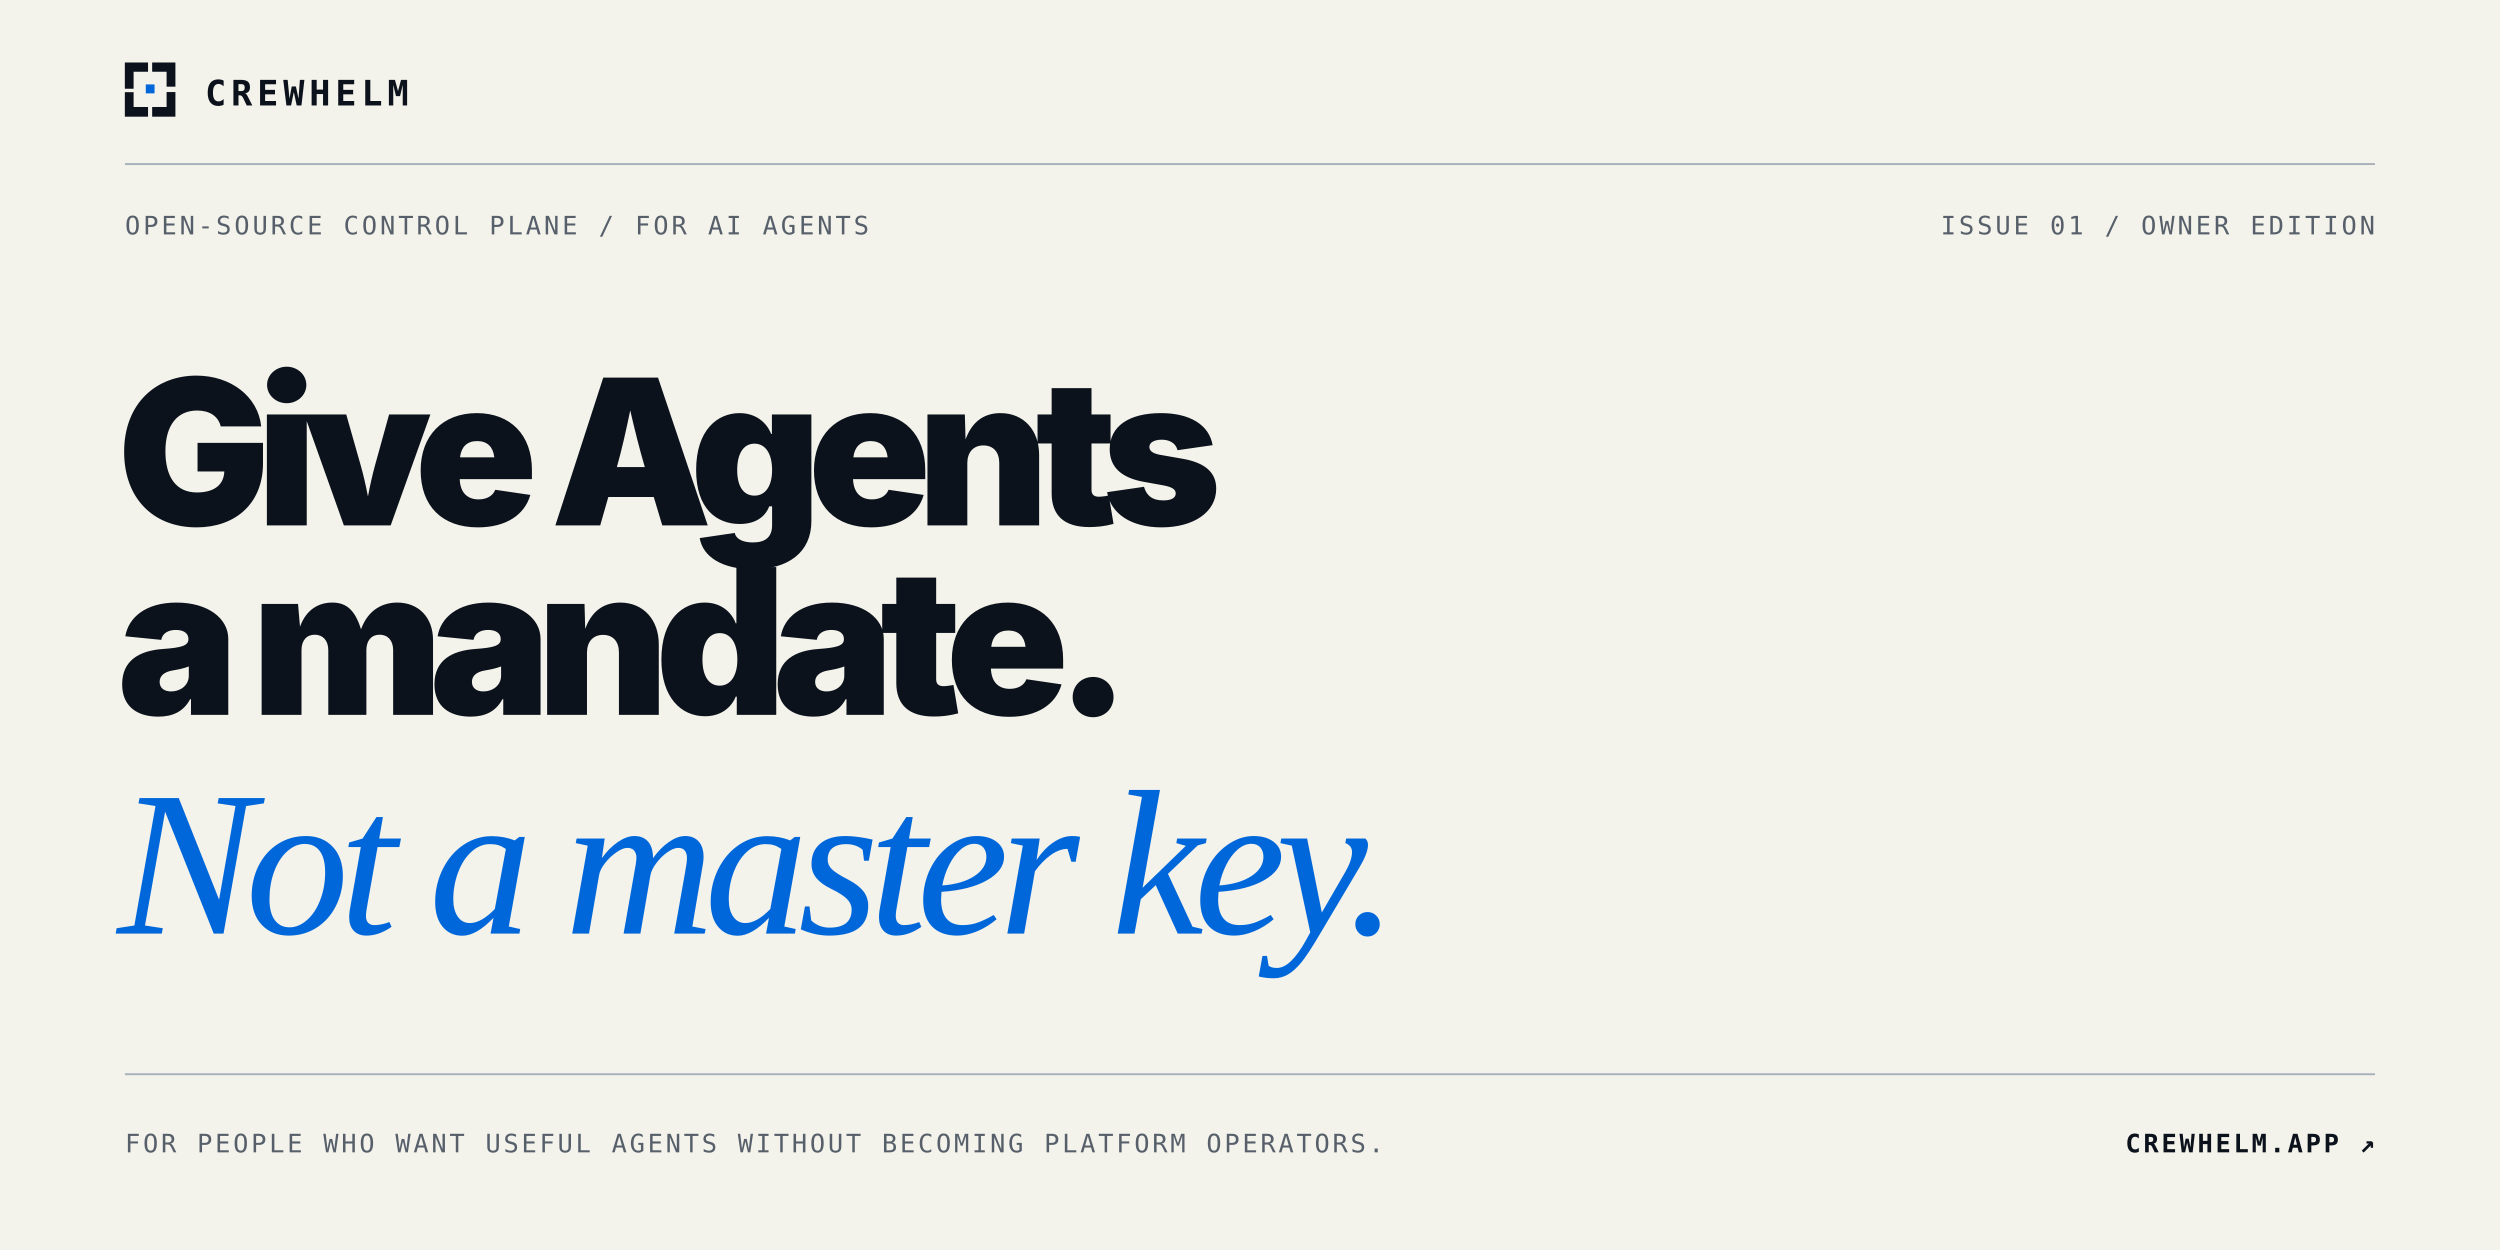
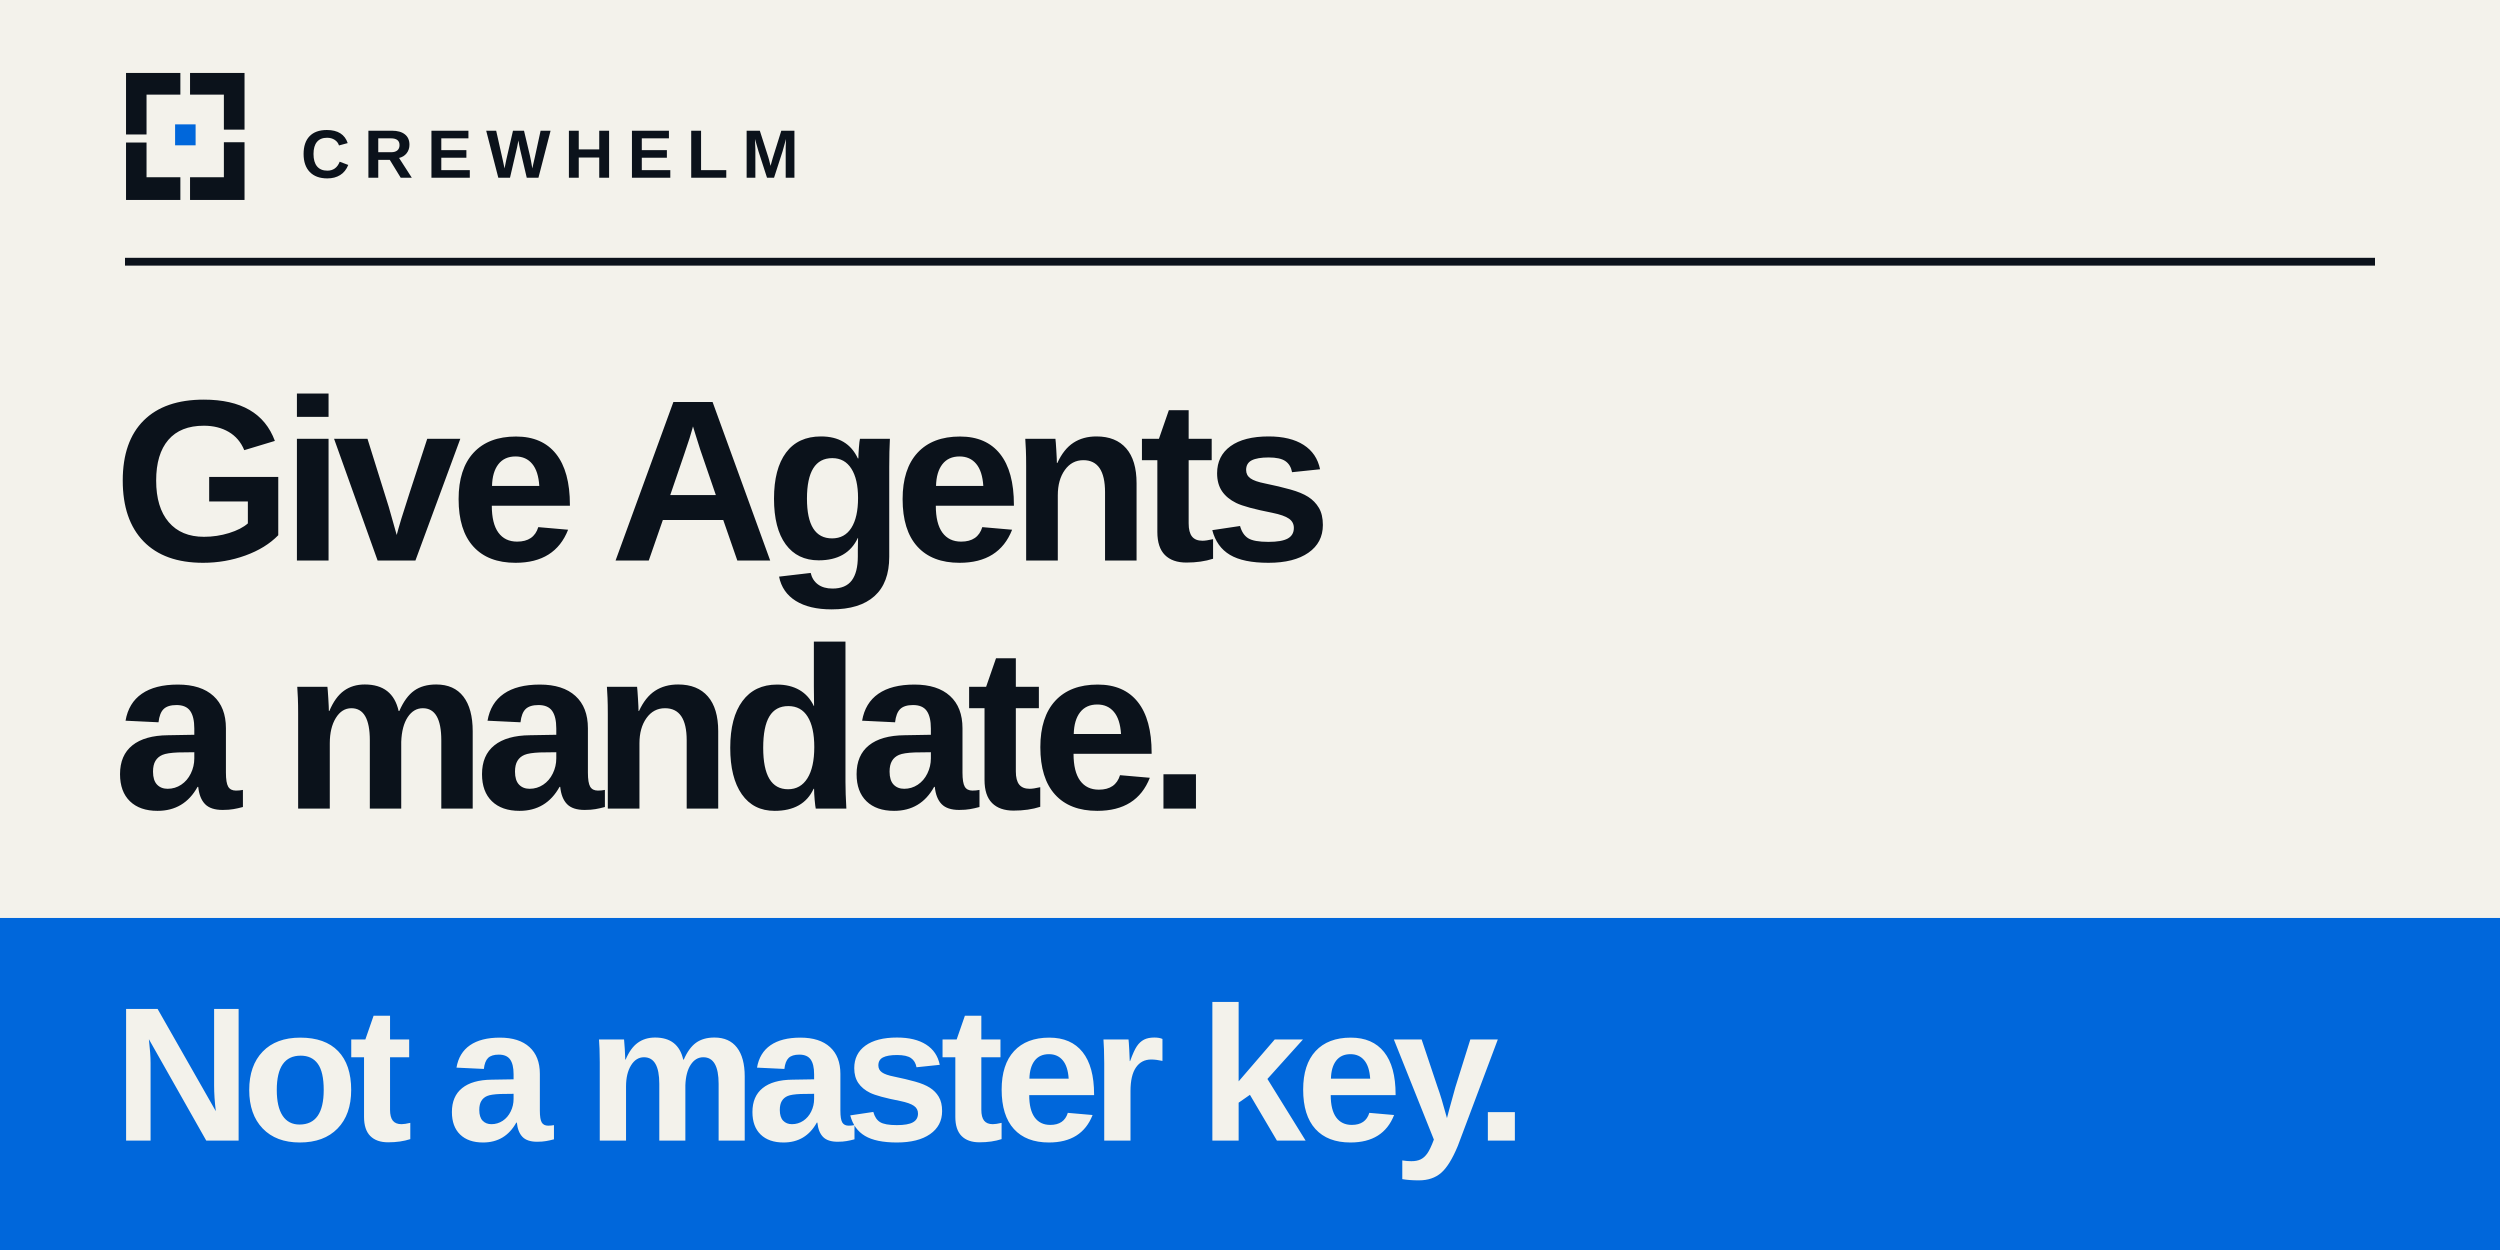
<svg xmlns="http://www.w3.org/2000/svg" width="1280" height="640" viewBox="0 0 1280 640" role="img" aria-labelledby="title description">
  <rect width="1280" height="640" fill="#F3F2EB" />
-   <g transform="translate(60.5 29.5) scale(.032)">
+   <g transform="translate(56.5 31.5) scale(.075)">
    <g fill="#0B121B">
      <path d="M107 78h371v148H247v272H107V78Z" />
      <path d="M544 78h372v387H775V226H544V78Z" />
      <path d="M107 553h140v237h231v155H107V553Z" />
      <path d="M775 551h141v394H544V790h231V551Z" />
    </g>
    <rect x="442" y="429" width="140" height="143" fill="#0067DB" />
  </g>
-   <text x="105" y="54" fill="#0B121B" font-family="SFMono-Regular, 'Cascadia Code', 'Roboto Mono', Consolas, monospace" font-size="18" font-weight="800" letter-spacing="2.5">CREWHELM</text>
-   <line x1="64" y1="84" x2="1216" y2="84" stroke="#A9B1BA" stroke-width="1" />
-   <text x="64" y="120" fill="#57606A" font-family="SFMono-Regular, 'Cascadia Code', 'Roboto Mono', Consolas, monospace" font-size="13" letter-spacing="1.5">OPEN-SOURCE CONTROL PLANE / FOR AI AGENTS</text>
-   <text x="1216" y="120" fill="#57606A" font-family="SFMono-Regular, 'Cascadia Code', 'Roboto Mono', Consolas, monospace" font-size="13" letter-spacing="1.5" text-anchor="end">ISSUE 01 / OWNER EDITION</text>
-   <text x="60" y="269" fill="#0B121B" font-family="Arial Black, Inter, Arial, sans-serif" font-size="104" font-weight="900" letter-spacing="-7">Give Agents</text>
-   <text x="60" y="366" fill="#0B121B" font-family="Arial Black, Inter, Arial, sans-serif" font-size="104" font-weight="900" letter-spacing="-7">a mandate.</text>
-   <text x="60" y="478" fill="#0067DB" font-family="Georgia, 'Times New Roman', serif" font-size="106" font-style="italic" letter-spacing="-5">Not a master key.</text>
-   <line x1="64" y1="550" x2="1216" y2="550" stroke="#A9B1BA" stroke-width="1" />
-   <text x="64" y="590" fill="#57606A" font-family="SFMono-Regular, 'Cascadia Code', 'Roboto Mono', Consolas, monospace" font-size="13" letter-spacing="1.4">FOR PEOPLE WHO WANT USEFUL AGENTS WITHOUT BECOMING PLATFORM OPERATORS.</text>
-   <text x="1216" y="590" fill="#0B121B" font-family="SFMono-Regular, 'Cascadia Code', 'Roboto Mono', Consolas, monospace" font-size="13" font-weight="800" letter-spacing="1.4" text-anchor="end">CREWHELM.APP ↗</text>
+   <text x="154" y="91" fill="#0B121B" font-family="Arial, Helvetica, sans-serif" font-size="35" font-weight="800" letter-spacing="7">CREWHELM</text>
+   <rect x="64" y="132" width="1152" height="4" fill="#0B121B" />
+   <text x="58" y="287" fill="#0B121B" font-family="Arial Black, Arial, Helvetica, sans-serif" font-size="118" font-weight="900" letter-spacing="-6">Give Agents</text>
+   <text x="58" y="414" fill="#0B121B" font-family="Arial Black, Arial, Helvetica, sans-serif" font-size="118" font-weight="900" letter-spacing="-6">a mandate.</text>
+   <rect x="0" y="470" width="1280" height="170" fill="#0067DB" />
+   <text x="58" y="584" fill="#F3F2EB" font-family="Arial Black, Arial, Helvetica, sans-serif" font-size="98" font-weight="900" letter-spacing="-5">Not a master key.</text>
</svg>
